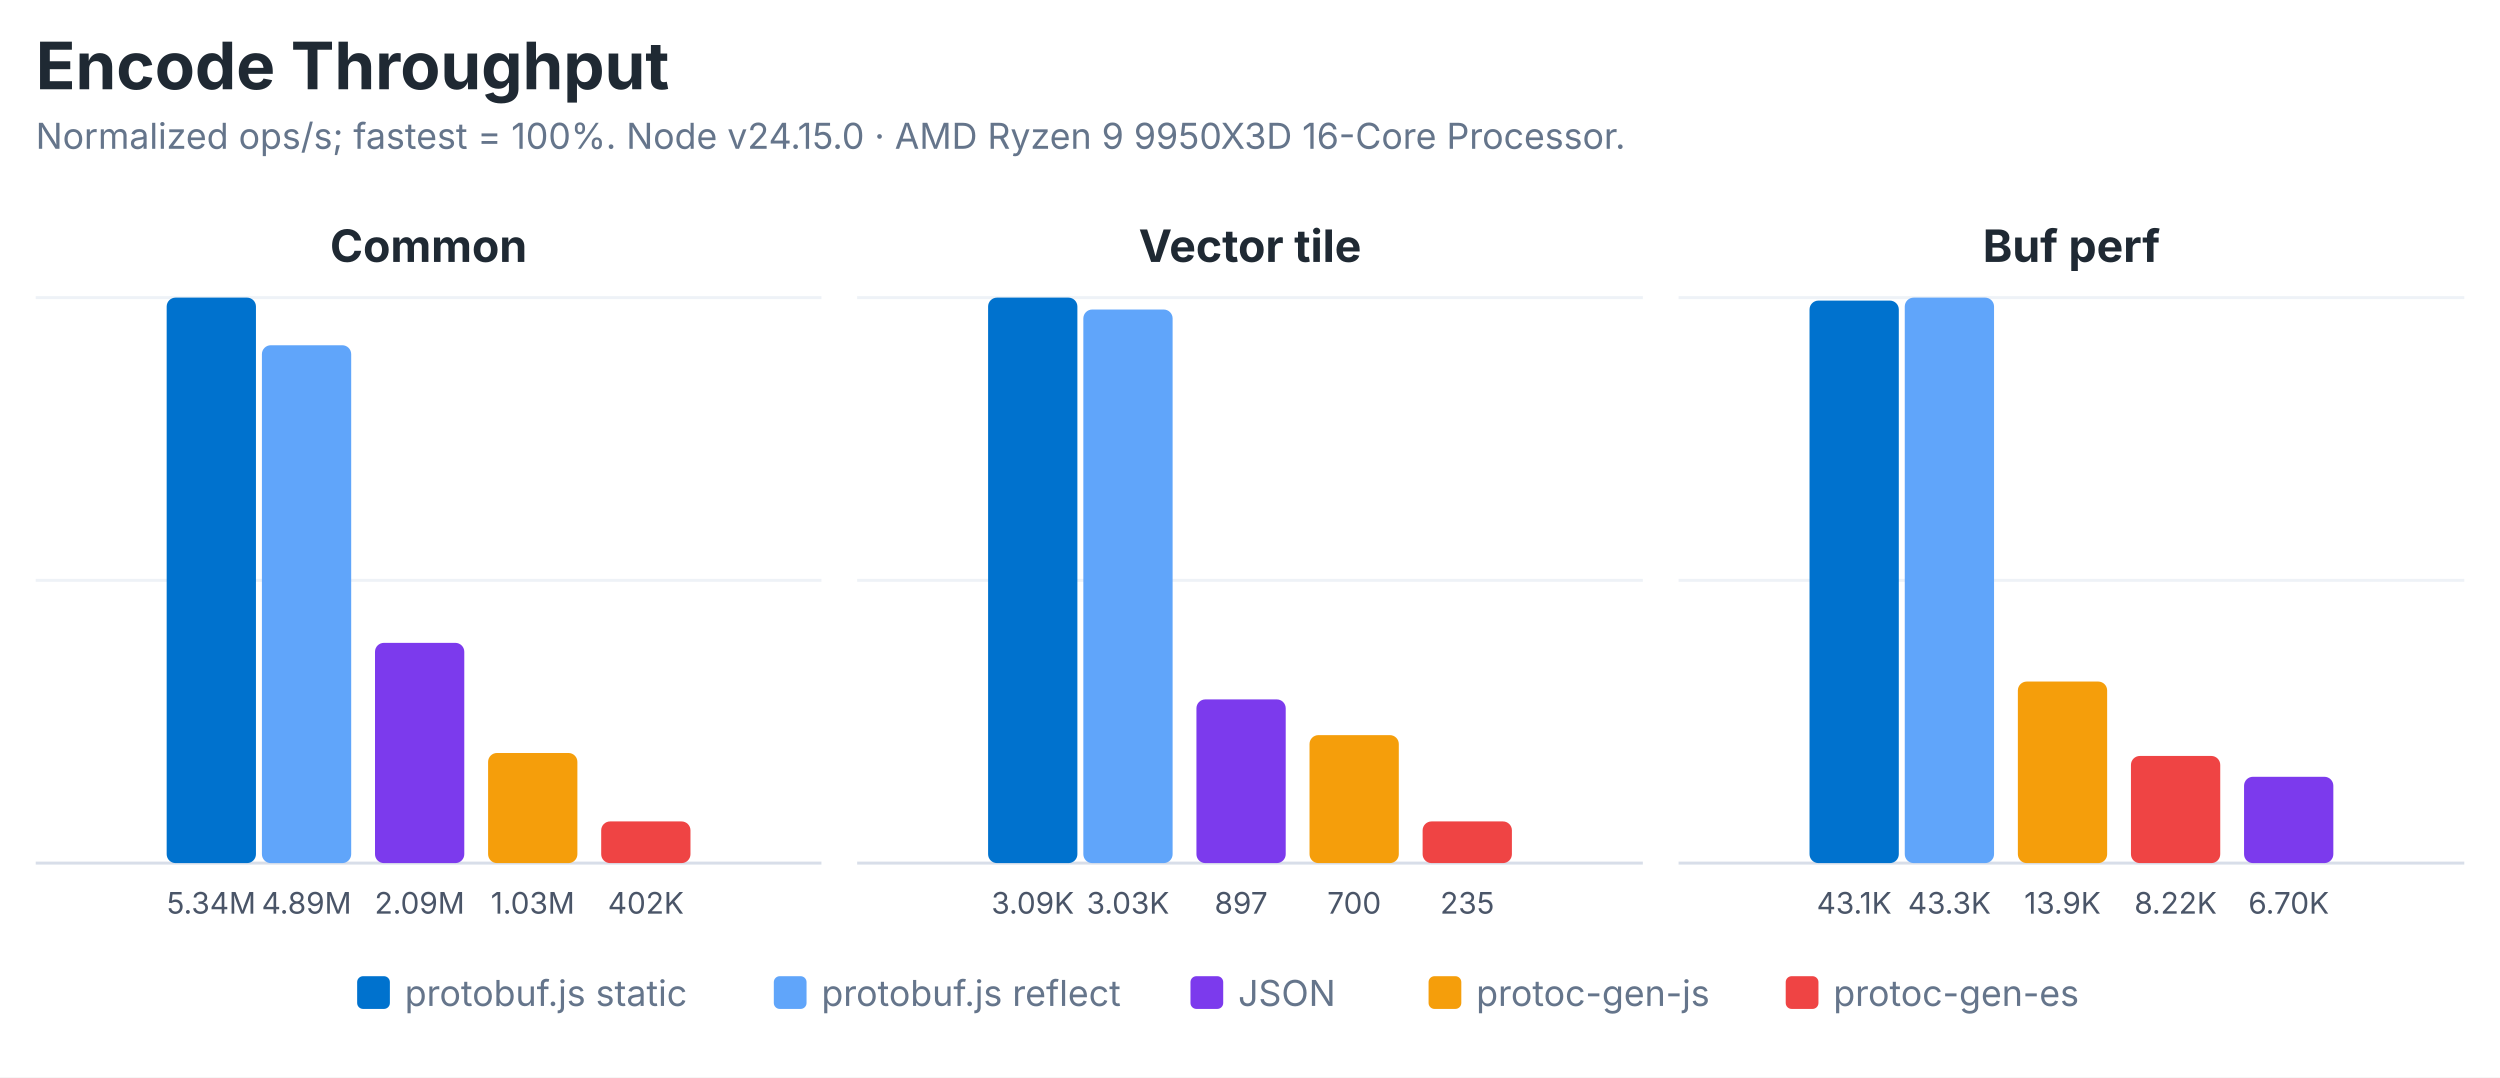
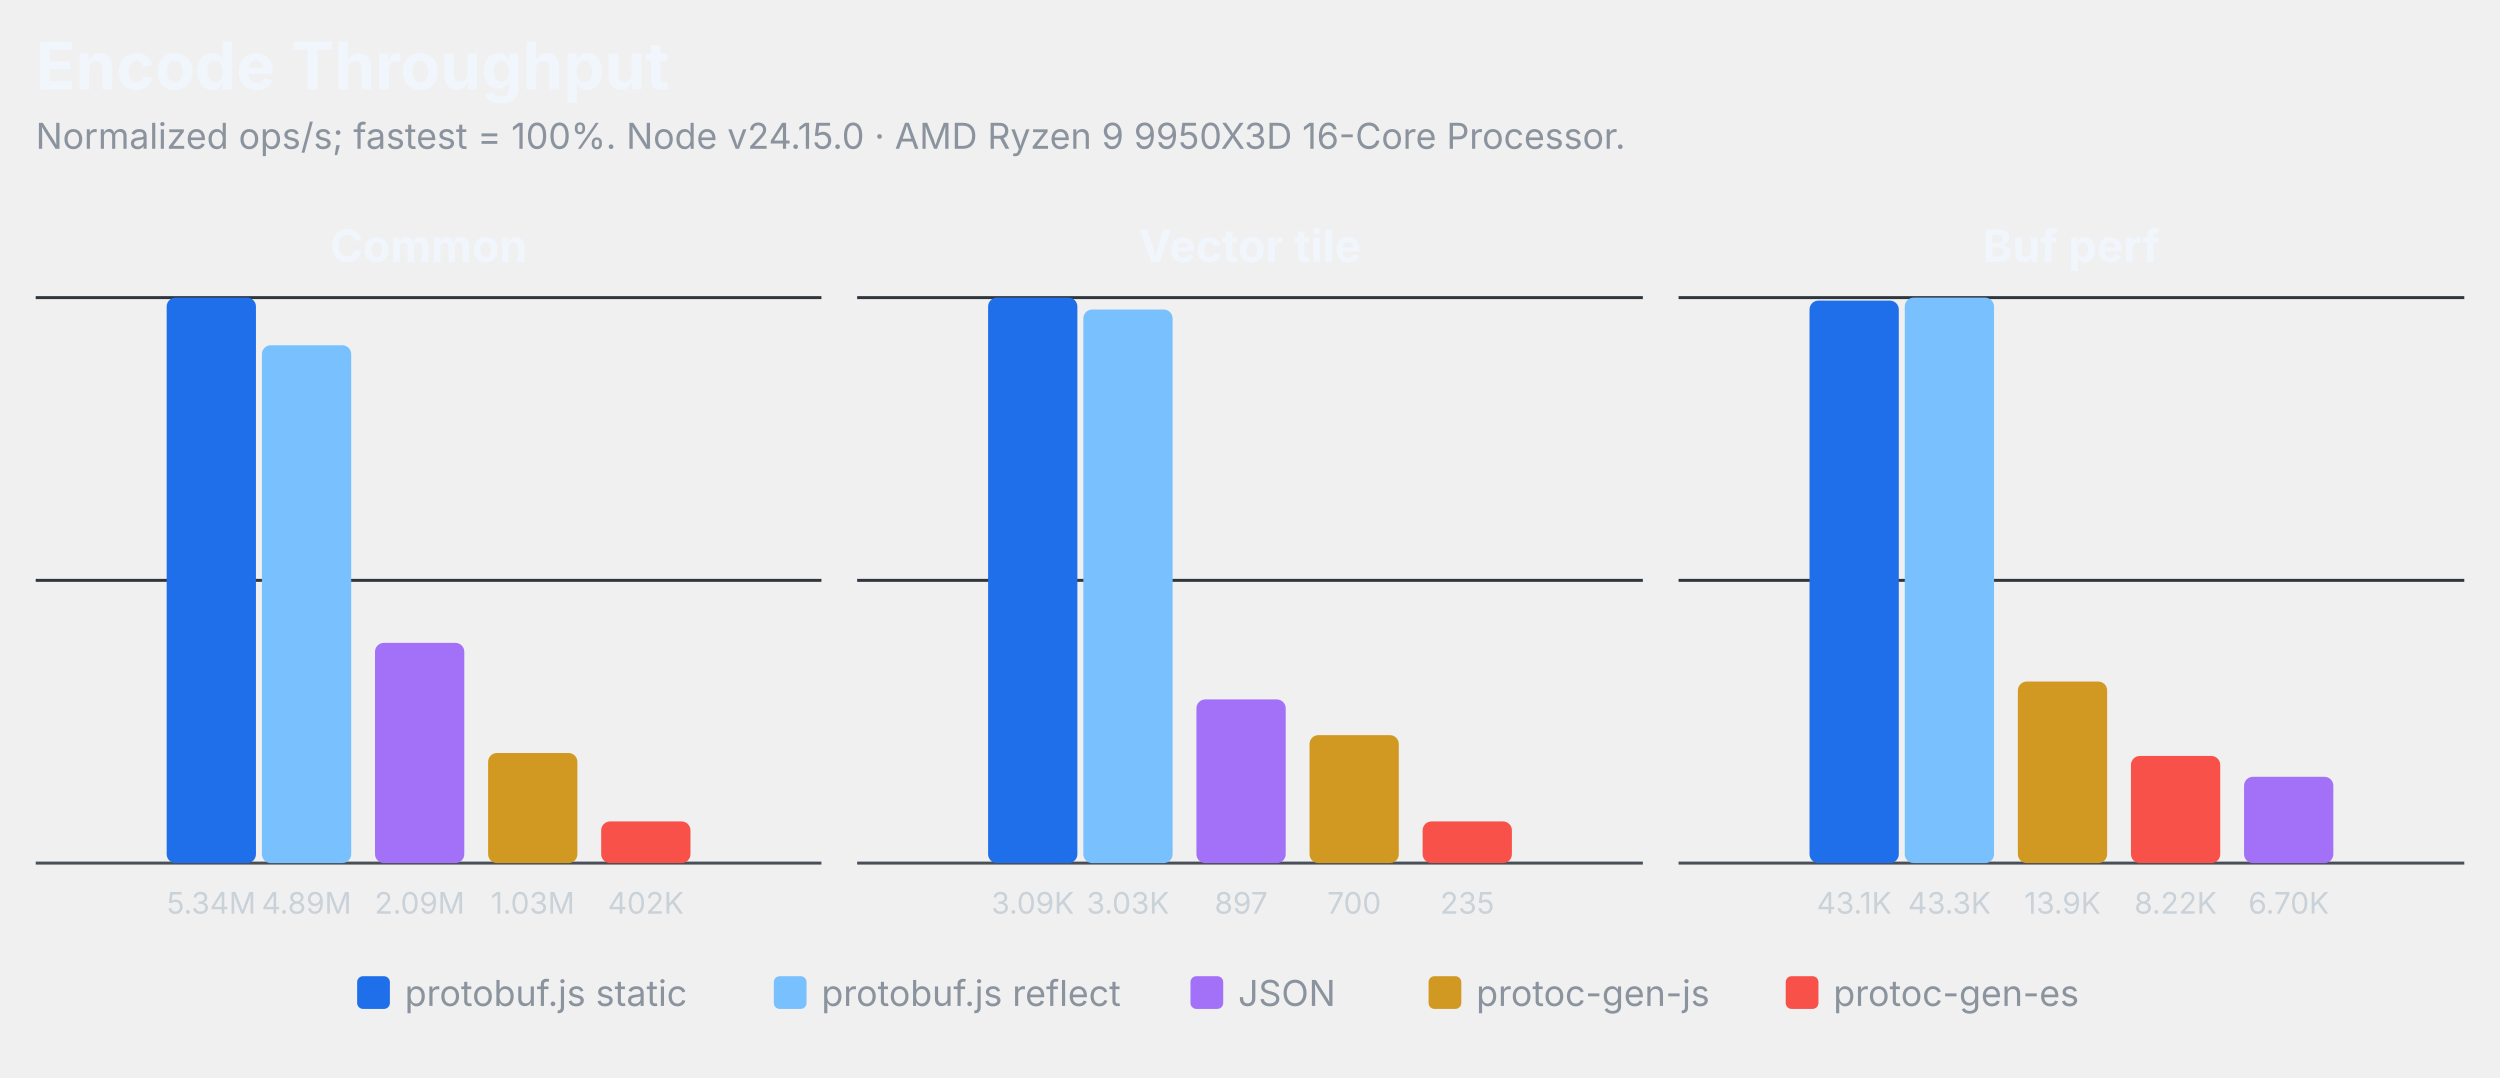
<svg xmlns="http://www.w3.org/2000/svg" width="840" height="362" viewBox="0 0 840 362" role="img" aria-labelledby="title desc">
  <style>
- text{font-family:-apple-system,BlinkMacSystemFont,'Segoe UI',sans-serif;fill:#1f2933}
- .title{font-size:22px;font-weight:700}.meta,.legend{font-size:12px;fill:#65758b}.case{font-size:15px;font-weight:700}.value{font-size:10px;fill:#4a5568}.axis{stroke:#d8dee9;stroke-width:1}.grid{stroke:#eef2f7;stroke-width:1}.bar{rx:3;ry:3}
+ text{font-family:-apple-system,BlinkMacSystemFont,'Segoe UI',sans-serif;fill:#f0f6fc}
+ .title{font-size:22px;font-weight:700}.meta,.legend{font-size:12px;fill:#8b949e}.case{font-size:15px;font-weight:700}.value{font-size:10px;fill:#c9d1d9}.axis{stroke:#484f58;stroke-width:1}.grid{stroke:#30363d;stroke-width:1}.bar{rx:3;ry:3}
</style>
-   <rect width="100%" height="100%" fill="#ffffff" />
  <text x="12" y="30" class="title">Encode Throughput</text>
  <text x="12" y="50" class="meta">Normalized ops/s; fastest = 100%. Node v24.15.0 · AMD Ryzen 9 9950X3D 16-Core Processor.</text>
  <text x="144" y="88" text-anchor="middle" class="case">Common</text>
  <line x1="12" y1="290" x2="276" y2="290" class="axis" />
  <line x1="12" y1="195" x2="276" y2="195" class="grid" />
  <line x1="12" y1="100" x2="276" y2="100" class="grid" />
-   <rect x="56" y="100" width="30" height="190" class="bar" fill="#0072ce" />
+   <rect x="56" y="100" width="30" height="190" class="bar" fill="#1f6feb" />
  <text x="71" y="307" text-anchor="middle" class="value">5.34M</text>
-   <rect x="88" y="116" width="30" height="174" class="bar" fill="#60a5fa" />
+   <rect x="88" y="116" width="30" height="174" class="bar" fill="#79c0ff" />
  <text x="103" y="307" text-anchor="middle" class="value">4.89M</text>
-   <rect x="126" y="216" width="30" height="74" class="bar" fill="#7c3aed" />
+   <rect x="126" y="216" width="30" height="74" class="bar" fill="#a371f7" />
  <text x="141" y="307" text-anchor="middle" class="value">2.09M</text>
-   <rect x="164" y="253" width="30" height="37" class="bar" fill="#f59e0b" />
+   <rect x="164" y="253" width="30" height="37" class="bar" fill="#d29922" />
  <text x="179" y="307" text-anchor="middle" class="value">1.03M</text>
-   <rect x="202" y="276" width="30" height="14" class="bar" fill="#ef4444" />
+   <rect x="202" y="276" width="30" height="14" class="bar" fill="#f85149" />
  <text x="217" y="307" text-anchor="middle" class="value">402K</text>
  <text x="420" y="88" text-anchor="middle" class="case">Vector tile</text>
  <line x1="288" y1="290" x2="552" y2="290" class="axis" />
  <line x1="288" y1="195" x2="552" y2="195" class="grid" />
  <line x1="288" y1="100" x2="552" y2="100" class="grid" />
-   <rect x="332" y="100" width="30" height="190" class="bar" fill="#0072ce" />
+   <rect x="332" y="100" width="30" height="190" class="bar" fill="#1f6feb" />
  <text x="347" y="307" text-anchor="middle" class="value">3.09K</text>
-   <rect x="364" y="104" width="30" height="186" class="bar" fill="#60a5fa" />
+   <rect x="364" y="104" width="30" height="186" class="bar" fill="#79c0ff" />
  <text x="379" y="307" text-anchor="middle" class="value">3.03K</text>
-   <rect x="402" y="235" width="30" height="55" class="bar" fill="#7c3aed" />
+   <rect x="402" y="235" width="30" height="55" class="bar" fill="#a371f7" />
  <text x="417" y="307" text-anchor="middle" class="value">897</text>
-   <rect x="440" y="247" width="30" height="43" class="bar" fill="#f59e0b" />
+   <rect x="440" y="247" width="30" height="43" class="bar" fill="#d29922" />
  <text x="455" y="307" text-anchor="middle" class="value">700</text>
-   <rect x="478" y="276" width="30" height="14" class="bar" fill="#ef4444" />
+   <rect x="478" y="276" width="30" height="14" class="bar" fill="#f85149" />
  <text x="493" y="307" text-anchor="middle" class="value">235</text>
  <text x="696" y="88" text-anchor="middle" class="case">Buf perf</text>
  <line x1="564" y1="290" x2="828" y2="290" class="axis" />
  <line x1="564" y1="195" x2="828" y2="195" class="grid" />
  <line x1="564" y1="100" x2="828" y2="100" class="grid" />
-   <rect x="608" y="101" width="30" height="189" class="bar" fill="#0072ce" />
+   <rect x="608" y="101" width="30" height="189" class="bar" fill="#1f6feb" />
  <text x="623" y="307" text-anchor="middle" class="value">43.1K</text>
-   <rect x="640" y="100" width="30" height="190" class="bar" fill="#60a5fa" />
+   <rect x="640" y="100" width="30" height="190" class="bar" fill="#79c0ff" />
  <text x="655" y="307" text-anchor="middle" class="value">43.3K</text>
-   <rect x="678" y="229" width="30" height="61" class="bar" fill="#f59e0b" />
+   <rect x="678" y="229" width="30" height="61" class="bar" fill="#d29922" />
  <text x="693" y="307" text-anchor="middle" class="value">13.9K</text>
-   <rect x="716" y="254" width="30" height="36" class="bar" fill="#ef4444" />
+   <rect x="716" y="254" width="30" height="36" class="bar" fill="#f85149" />
  <text x="731" y="307" text-anchor="middle" class="value">8.22K</text>
-   <rect x="754" y="261" width="30" height="29" class="bar" fill="#7c3aed" />
+   <rect x="754" y="261" width="30" height="29" class="bar" fill="#a371f7" />
  <text x="769" y="307" text-anchor="middle" class="value">6.70K</text>
-   <rect x="120" y="328" width="11" height="11" rx="2" ry="2" fill="#0072ce" />
+   <rect x="120" y="328" width="11" height="11" rx="2" ry="2" fill="#1f6feb" />
  <text x="136" y="338" class="legend">protobuf.js static</text>
-   <rect x="260" y="328" width="11" height="11" rx="2" ry="2" fill="#60a5fa" />
+   <rect x="260" y="328" width="11" height="11" rx="2" ry="2" fill="#79c0ff" />
  <text x="276" y="338" class="legend">protobuf.js reflect</text>
-   <rect x="400" y="328" width="11" height="11" rx="2" ry="2" fill="#7c3aed" />
+   <rect x="400" y="328" width="11" height="11" rx="2" ry="2" fill="#a371f7" />
  <text x="416" y="338" class="legend">JSON</text>
-   <rect x="480" y="328" width="11" height="11" rx="2" ry="2" fill="#f59e0b" />
+   <rect x="480" y="328" width="11" height="11" rx="2" ry="2" fill="#d29922" />
  <text x="496" y="338" class="legend">protoc-gen-js</text>
-   <rect x="600" y="328" width="11" height="11" rx="2" ry="2" fill="#ef4444" />
+   <rect x="600" y="328" width="11" height="11" rx="2" ry="2" fill="#f85149" />
  <text x="616" y="338" class="legend">protoc-gen-es</text>
</svg>
